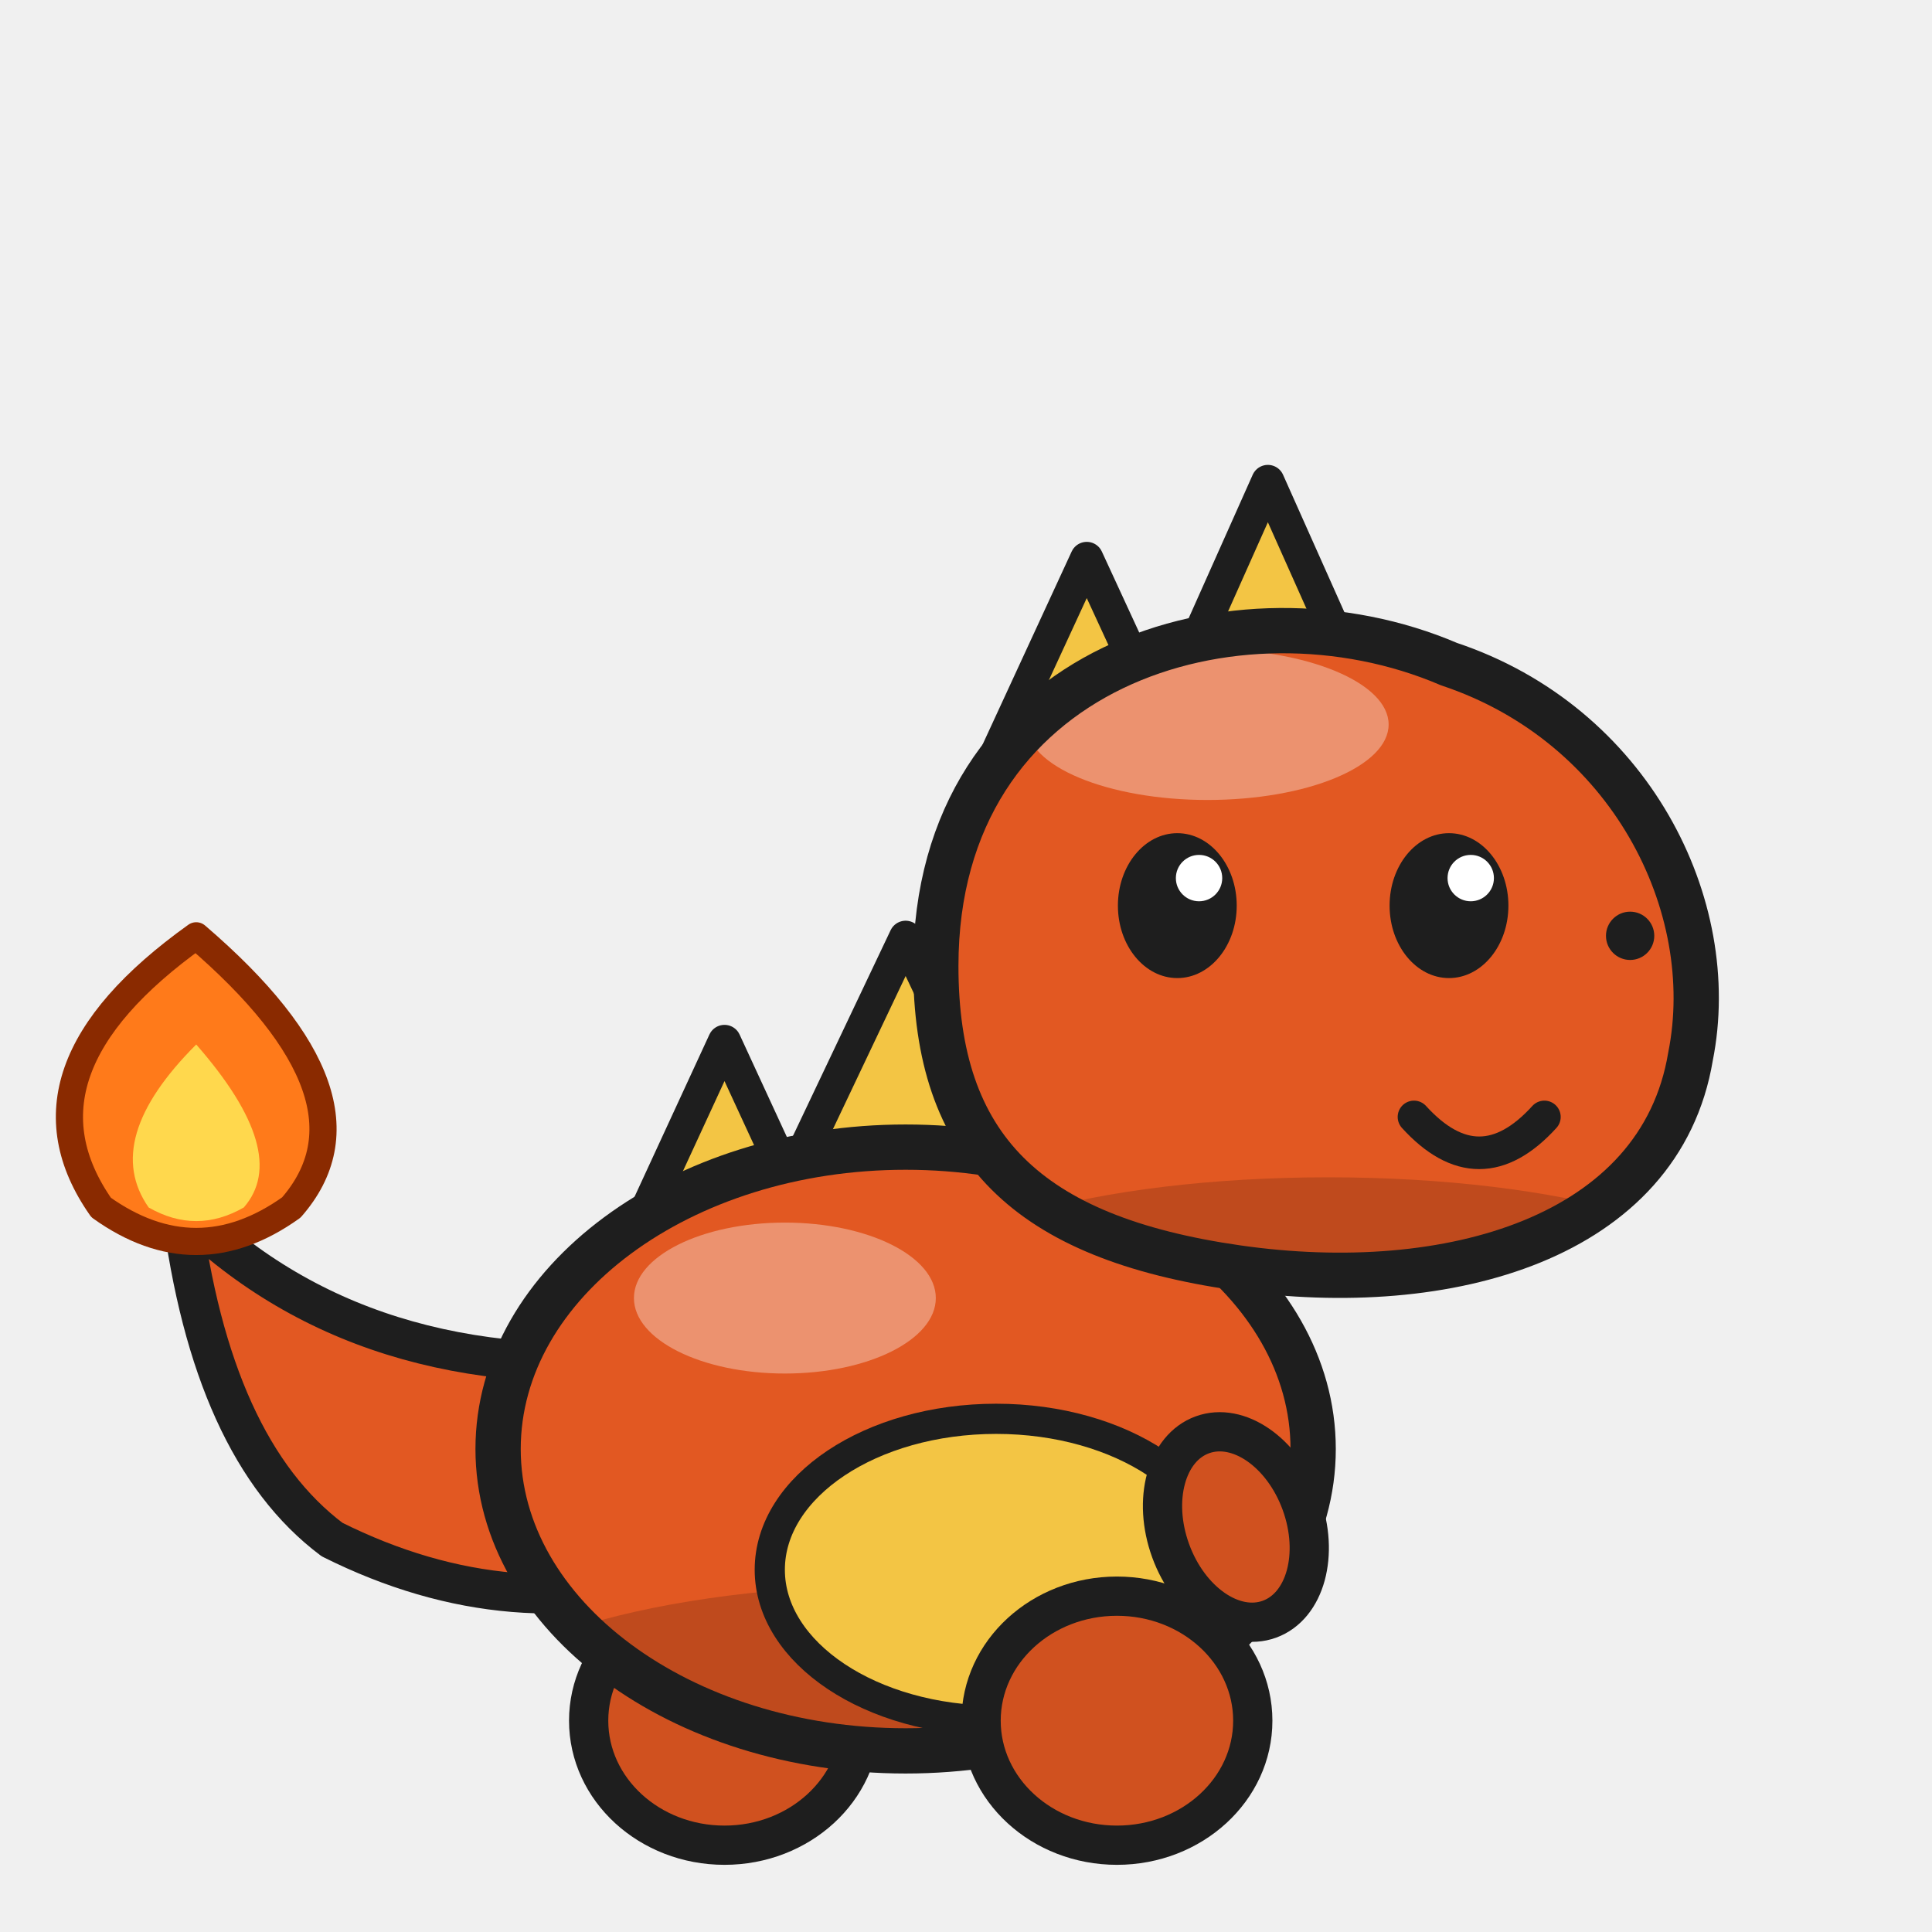
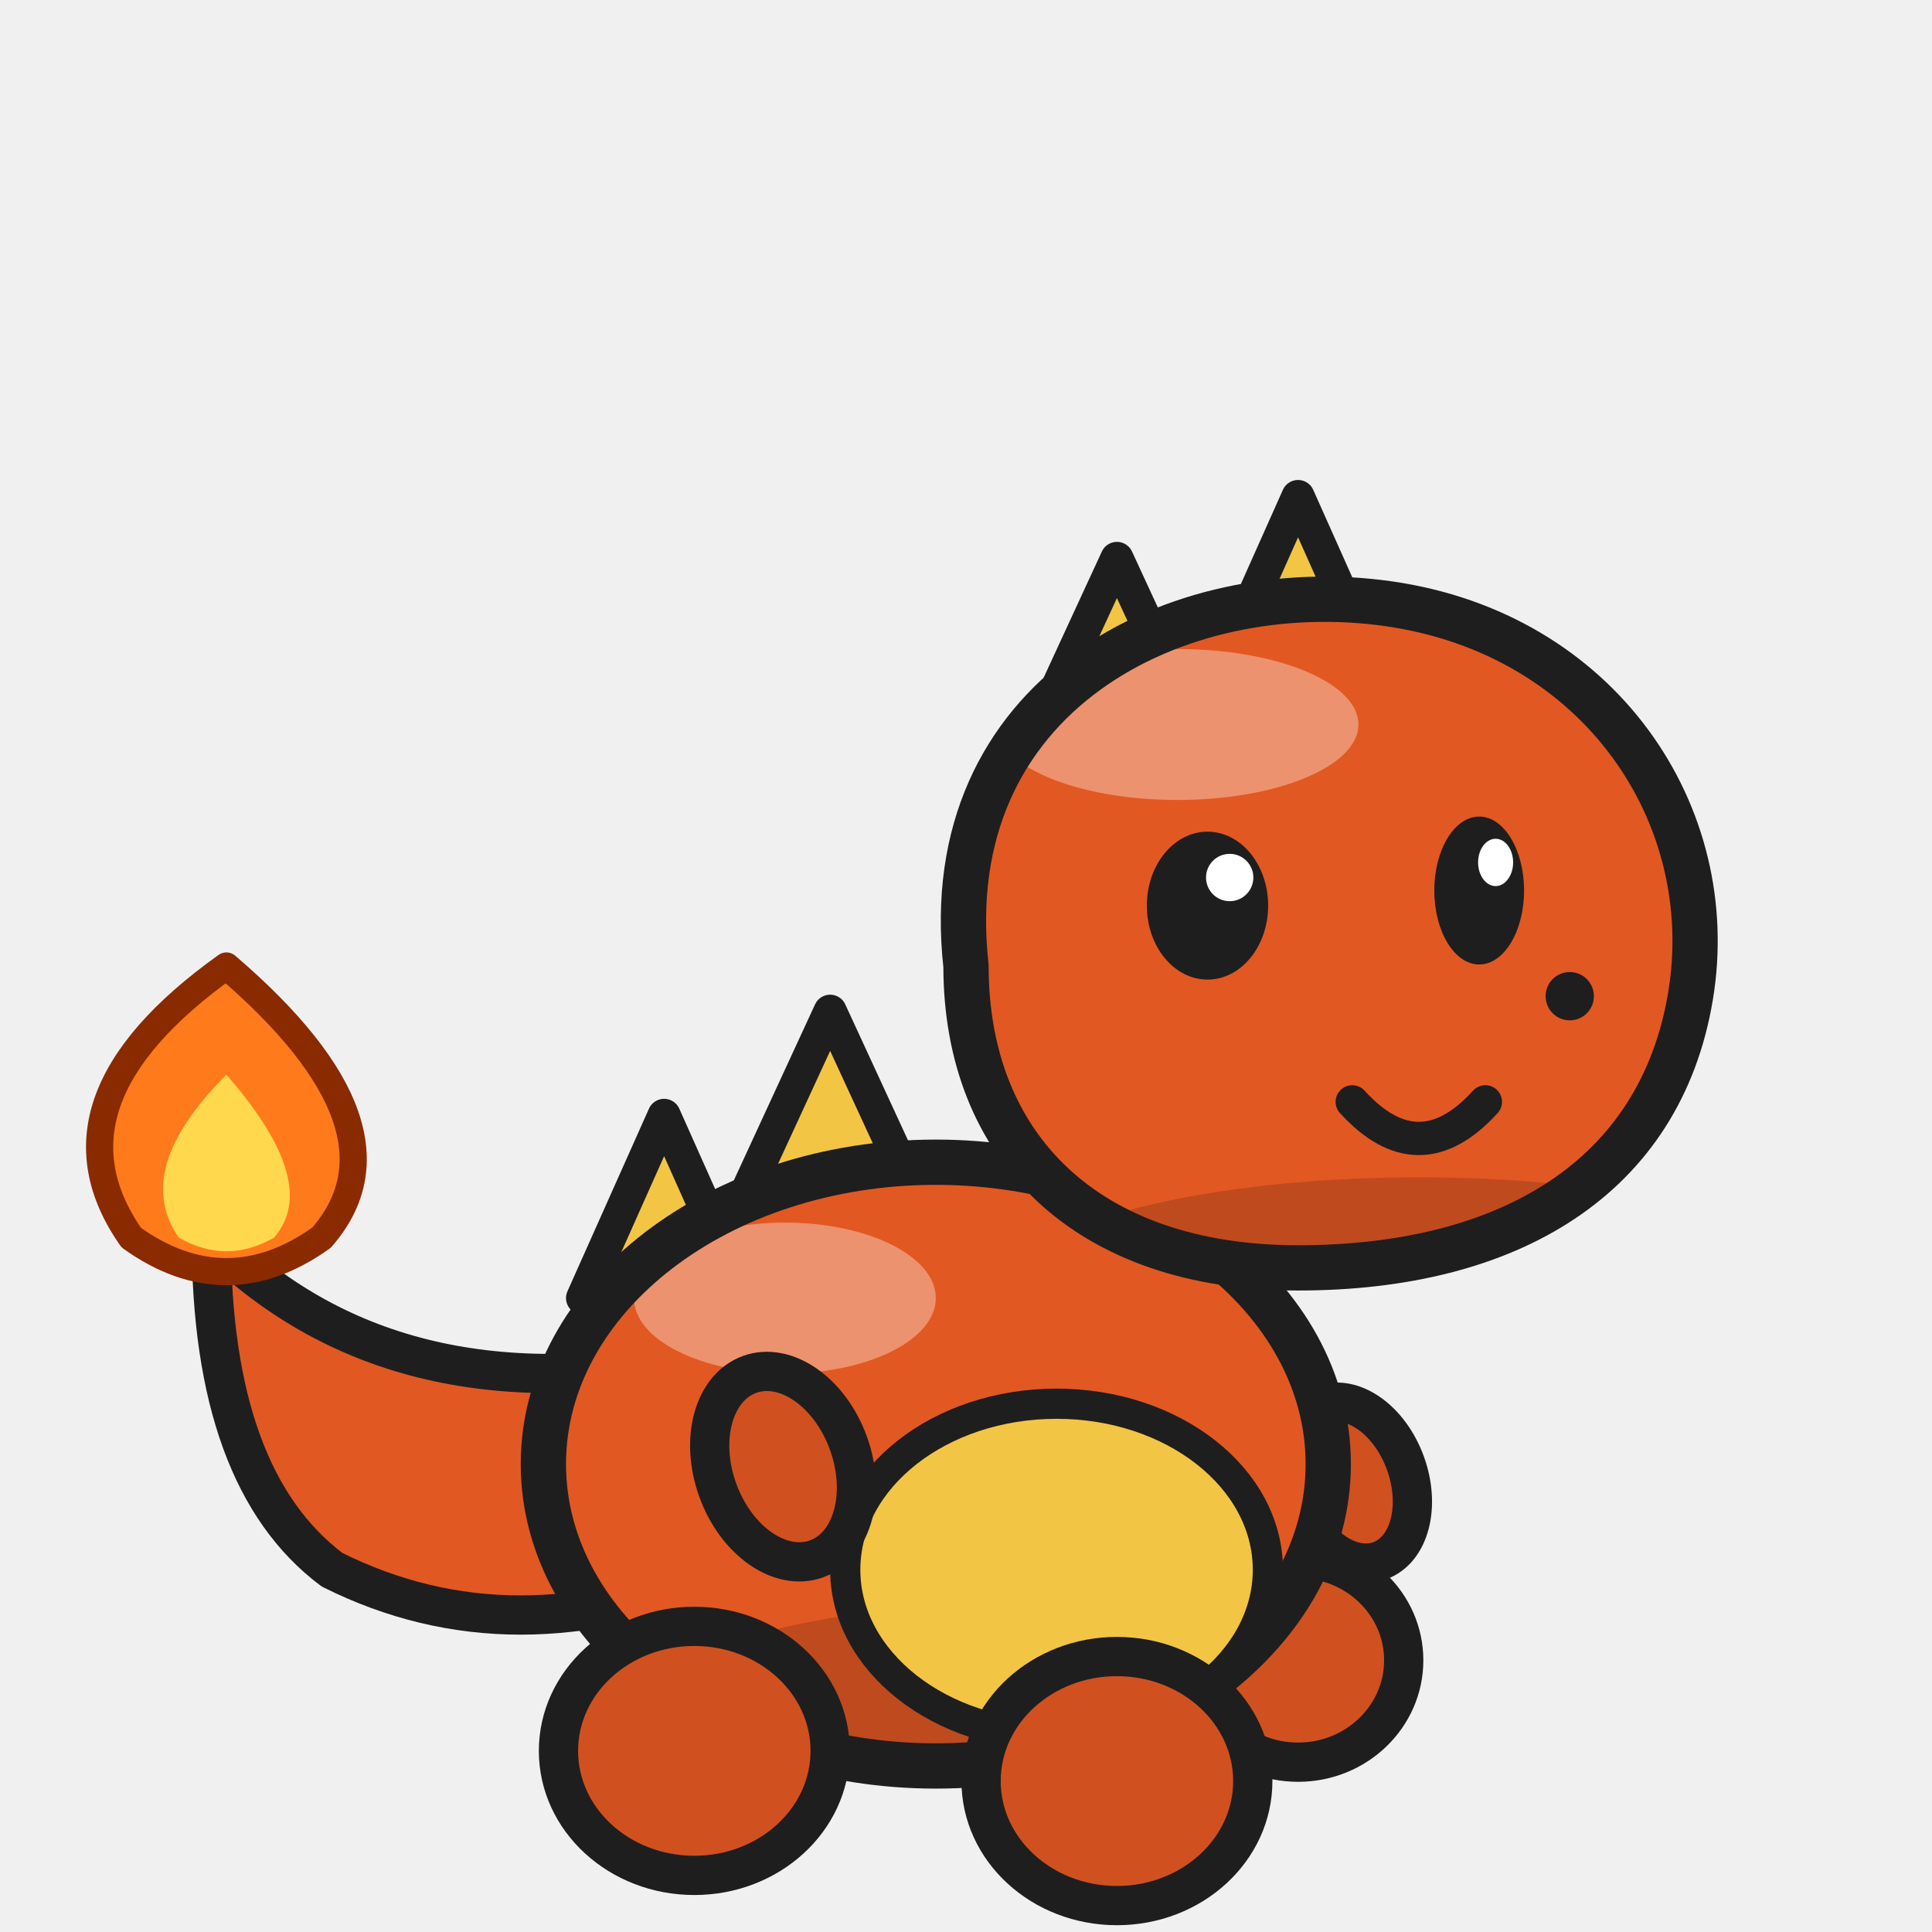
<svg xmlns="http://www.w3.org/2000/svg" viewBox="0 0 128 128" width="128" height="128">
  <g transform="translate(64 120) rotate(0) scale(1 1) translate(-64 -120)">
    <g transform="rotate(0.00 42 98)">
-       <path d="M44 90Q24 92 12 80Q14 96 22 102Q34 108 46 104Z" fill="#E25822" />
-       <path d="M44 90Q24 92 12 80Q14 96 22 102Q34 108 46 104Z" fill="none" stroke="#1e1e1e" stroke-width="2.6" stroke-linejoin="round" />
-       <path d="M13 62Q25.6 72.8 19.3 80Q13 84.5 6.7 80Q0.4 71 13 62Z" fill="#ff7a1a" />
-       <path d="M13 62Q25.6 72.8 19.3 80Q13 84.5 6.7 80Q0.4 71 13 62Z" fill="none" stroke="#8a2a00" stroke-width="1.8" stroke-linecap="round" stroke-linejoin="round" />
-       <path d="M13 69.2Q19.3 76.4 16.15 80Q13 81.8 9.85 80Q6.7 75.5 13 69.2Z" fill="#ffd84d" />
+       <path d="M46 90Q26 94 14 82Q14 98 22 104Q34 110 48 104Z" fill="#E25822" />
+       <path d="M46 90Q26 94 14 82Q14 98 22 104Q34 110 48 104Z" fill="none" stroke="#1e1e1e" stroke-width="2.6" stroke-linejoin="round" />
+       <path d="M15 64Q27.6 74.8 21.3 82Q15 86.5 8.7 82Q2.4 73 15 64Z" fill="#ff7a1a" />
+       <path d="M15 64Q27.6 74.8 21.3 82Q15 86.5 8.7 82Q2.4 73 15 64Z" fill="none" stroke="#8a2a00" stroke-width="1.8" stroke-linecap="round" stroke-linejoin="round" />
+       <path d="M15 71.2Q21.3 78.4 18.15 82Q15 83.8 11.85 82Q8.7 77.5 15 71.2Z" fill="#ffd84d" />
    </g>
-     <path d="M42 82L48 69L54 82Z" fill="#F3C544" />
-     <path d="M42 82L48 69L54 82Z" fill="none" stroke="#1e1e1e" stroke-width="2.2" stroke-linejoin="round" />
-     <path d="M53.4 76L60 62.1L66.6 76Z" fill="#F3C544" />
-     <path d="M53.4 76L60 62.1L66.6 76Z" fill="none" stroke="#1e1e1e" stroke-width="2.2" stroke-linejoin="round" />
-     <path d="M66 50L72 37L78 50Z" fill="#F3C544" />
-     <path d="M66 50L72 37L78 50Z" fill="none" stroke="#1e1e1e" stroke-width="2.2" stroke-linejoin="round" />
-     <path d="M78.6 44L84 31.9L89.4 44Z" fill="#F3C544" />
-     <path d="M78.6 44L84 31.9L89.4 44Z" fill="none" stroke="#1e1e1e" stroke-width="2.2" stroke-linejoin="round" />
-     <ellipse cx="48" cy="114" rx="9" ry="8.25" fill="#d0511f" />
-     <ellipse cx="48" cy="114" rx="9" ry="8.25" fill="none" stroke="#1e1e1e" stroke-width="2.6" stroke-linejoin="round" />
-     <g transform="rotate(70.00 56 96)">
-       <ellipse cx="61.5" cy="96" rx="6.5" ry="4.6" fill="#d0511f" />
-       <ellipse cx="61.5" cy="96" rx="6.5" ry="4.6" fill="none" stroke="#1e1e1e" stroke-width="2.6" stroke-linejoin="round" />
+     <path d="M38.6 86L44 73.9L49.4 86Z" fill="#F3C544" />
+     <path d="M38.6 86L44 73.9L49.4 86Z" fill="none" stroke="#1e1e1e" stroke-width="2.2" stroke-linejoin="round" />
+     <path d="M49 80L55 67L61 80Z" fill="#F3C544" />
+     <path d="M49 80L55 67L61 80Z" fill="none" stroke="#1e1e1e" stroke-width="2.2" stroke-linejoin="round" />
+     <ellipse cx="60" cy="108" rx="7" ry="6.75" fill="#d0511f" />
+     <ellipse cx="60" cy="108" rx="7" ry="6.75" fill="none" stroke="#1e1e1e" stroke-width="2.6" stroke-linejoin="round" />
+     <ellipse cx="86" cy="110" rx="7" ry="6.75" fill="#d0511f" />
+     <ellipse cx="86" cy="110" rx="7" ry="6.75" fill="none" stroke="#1e1e1e" stroke-width="2.6" stroke-linejoin="round" />
+     <g transform="rotate(70.00 88 94)">
+       <ellipse cx="92.5" cy="94" rx="5.5" ry="3.8" fill="#d0511f" />
+       <ellipse cx="92.5" cy="94" rx="5.5" ry="3.8" fill="none" stroke="#1e1e1e" stroke-width="2.6" stroke-linejoin="round" />
    </g>
-     <ellipse cx="60" cy="96" rx="27" ry="20" fill="#E25822" />
+     <ellipse cx="62" cy="97" rx="26" ry="20" fill="#E25822" />
    <clipPath id="f0c0">
-       <ellipse cx="60" cy="96" rx="27" ry="20" />
+       <ellipse cx="62" cy="97" rx="26" ry="20" />
    </clipPath>
-     <ellipse cx="60" cy="114" rx="30" ry="9" fill="#000000" fill-opacity="0.16" clip-path="url(#f0c0)" />
+     <ellipse cx="70" cy="115" rx="30" ry="9" fill="#000000" fill-opacity="0.16" clip-path="url(#f0c0)" />
    <ellipse cx="52" cy="86" rx="10" ry="5" fill="#ffffff" fill-opacity="0.35" clip-path="url(#f0c0)" />
-     <ellipse cx="60" cy="96" rx="27" ry="20" fill="none" stroke="#1e1e1e" stroke-width="3" stroke-linejoin="round" />
-     <ellipse cx="66" cy="104" rx="15" ry="10" fill="#F3C544" />
-     <ellipse cx="66" cy="104" rx="15" ry="10" fill="none" stroke="#1e1e1e" stroke-width="2" stroke-linejoin="round" />
-     <path d="M62 64C62 44 82 38 96 44C108 48 114 60 112 70C110 82 96 86 82 84C68 82 62 76 62 64Z" fill="#E25822" />
+     <ellipse cx="62" cy="97" rx="26" ry="20" fill="none" stroke="#1e1e1e" stroke-width="3" stroke-linejoin="round" />
+     <ellipse cx="70" cy="104" rx="14" ry="11" fill="#F3C544" />
+     <ellipse cx="70" cy="104" rx="14" ry="11" fill="none" stroke="#1e1e1e" stroke-width="2" stroke-linejoin="round" />
+     <path d="M68 50L74 37L80 50Z" fill="#F3C544" />
+     <path d="M68 50L74 37L80 50Z" fill="none" stroke="#1e1e1e" stroke-width="2.2" stroke-linejoin="round" />
+     <path d="M80.6 45L86 32.9L91.4 45Z" fill="#F3C544" />
+     <path d="M80.6 45L86 32.9L91.4 45Z" fill="none" stroke="#1e1e1e" stroke-width="2.2" stroke-linejoin="round" />
+     <path d="M64 64C62 46 78 38 92 40C106 42 114 54 112 66C110 78 100 84 86 84C72 84 64 76 64 64Z" fill="#E25822" />
    <clipPath id="f0c1">
-       <path d="M62 64C62 44 82 38 96 44C108 48 114 60 112 70C110 82 96 86 82 84C68 82 62 76 62 64Z" />
+       <path d="M64 64C62 46 78 38 92 40C106 42 114 54 112 66C110 78 100 84 86 84C72 84 64 76 64 64Z" />
    </clipPath>
-     <ellipse cx="88" cy="86" rx="28" ry="8" fill="#000000" fill-opacity="0.16" clip-path="url(#f0c1)" />
-     <ellipse cx="80" cy="48" rx="12" ry="5" fill="#ffffff" fill-opacity="0.35" clip-path="url(#f0c1)" />
-     <path d="M62 64C62 44 82 38 96 44C108 48 114 60 112 70C110 82 96 86 82 84C68 82 62 76 62 64Z" fill="none" stroke="#1e1e1e" stroke-width="3" stroke-linejoin="round" />
-     <circle cx="108" cy="62" r="1.6" fill="#1e1e1e" />
-     <ellipse cx="78" cy="60" rx="3.936" ry="4.8" fill="#1e1e1e" />
-     <circle cx="79.44" cy="58.176" r="1.536" fill="#ffffff" />
-     <ellipse cx="96" cy="60" rx="3.936" ry="4.8" fill="#1e1e1e" />
-     <circle cx="97.44" cy="58.176" r="1.536" fill="#ffffff" />
-     <path d="M93.68 74Q98 78.752 102.32 74" fill="none" stroke="#1e1e1e" stroke-width="2.16" stroke-linecap="round" stroke-linejoin="round" />
-     <ellipse cx="74" cy="114" rx="9" ry="8.25" fill="#d0511f" />
-     <ellipse cx="74" cy="114" rx="9" ry="8.25" fill="none" stroke="#1e1e1e" stroke-width="2.6" stroke-linejoin="round" />
-     <g transform="rotate(70.00 80 96)">
-       <ellipse cx="85.5" cy="96" rx="6.5" ry="4.6" fill="#d0511f" />
-       <ellipse cx="85.5" cy="96" rx="6.5" ry="4.6" fill="none" stroke="#1e1e1e" stroke-width="2.6" stroke-linejoin="round" />
+     <ellipse cx="94" cy="86" rx="28" ry="8" fill="#000000" fill-opacity="0.16" clip-path="url(#f0c1)" />
+     <ellipse cx="78" cy="48" rx="12" ry="5" fill="#ffffff" fill-opacity="0.35" clip-path="url(#f0c1)" />
+     <path d="M64 64C62 46 78 38 92 40C106 42 114 54 112 66C110 78 100 84 86 84C72 84 64 76 64 64Z" fill="none" stroke="#1e1e1e" stroke-width="3" stroke-linejoin="round" />
+     <circle cx="104" cy="66" r="1.6" fill="#1e1e1e" />
+     <ellipse cx="80" cy="60" rx="4.018" ry="4.9" fill="#1e1e1e" />
+     <circle cx="81.47" cy="58.138" r="1.568" fill="#ffffff" />
+     <g transform="translate(98 59) scale(0.74 1) translate(-98 -59)">
+       <ellipse cx="98" cy="59" rx="4.018" ry="4.9" fill="#1e1e1e" />
+       <circle cx="99.47" cy="57.138" r="1.568" fill="#ffffff" />
+     </g>
+     <path d="M89.59 73Q94 77.851 98.41 73" fill="none" stroke="#1e1e1e" stroke-width="2.205" stroke-linecap="round" stroke-linejoin="round" />
+     <ellipse cx="46" cy="116" rx="9" ry="8.25" fill="#d0511f" />
+     <ellipse cx="46" cy="116" rx="9" ry="8.25" fill="none" stroke="#1e1e1e" stroke-width="2.6" stroke-linejoin="round" />
+     <ellipse cx="74" cy="118" rx="9" ry="8.25" fill="#d0511f" />
+     <ellipse cx="74" cy="118" rx="9" ry="8.25" fill="none" stroke="#1e1e1e" stroke-width="2.6" stroke-linejoin="round" />
+     <g transform="rotate(70.00 50 92)">
+       <ellipse cx="55.5" cy="92" rx="6.5" ry="4.6" fill="#d0511f" />
+       <ellipse cx="55.5" cy="92" rx="6.5" ry="4.6" fill="none" stroke="#1e1e1e" stroke-width="2.6" stroke-linejoin="round" />
    </g>
  </g>
</svg>
